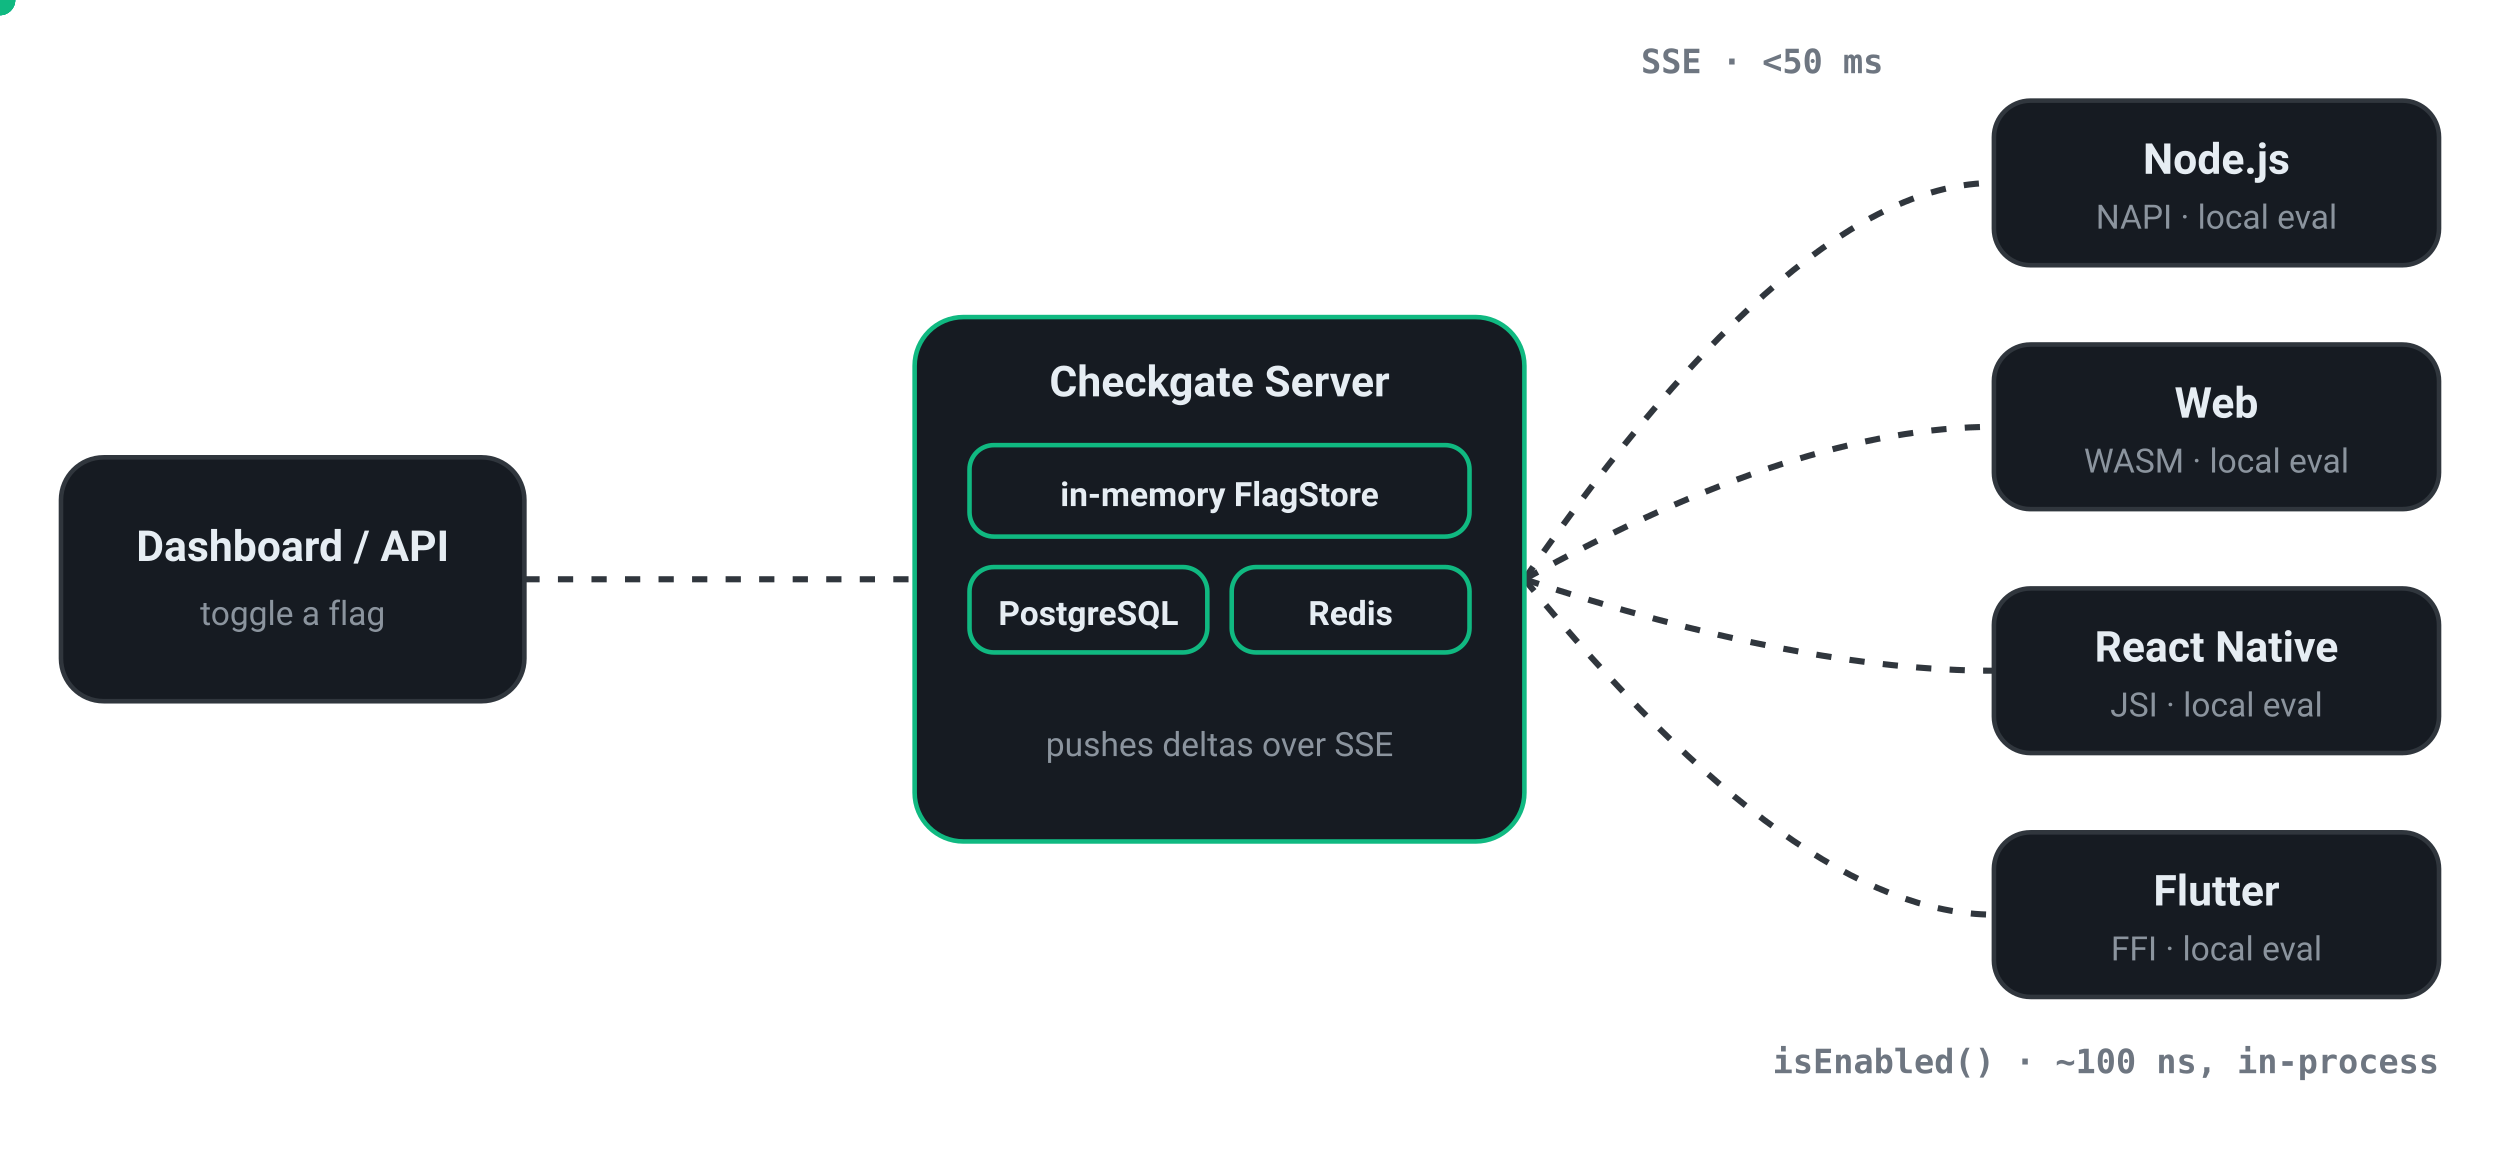
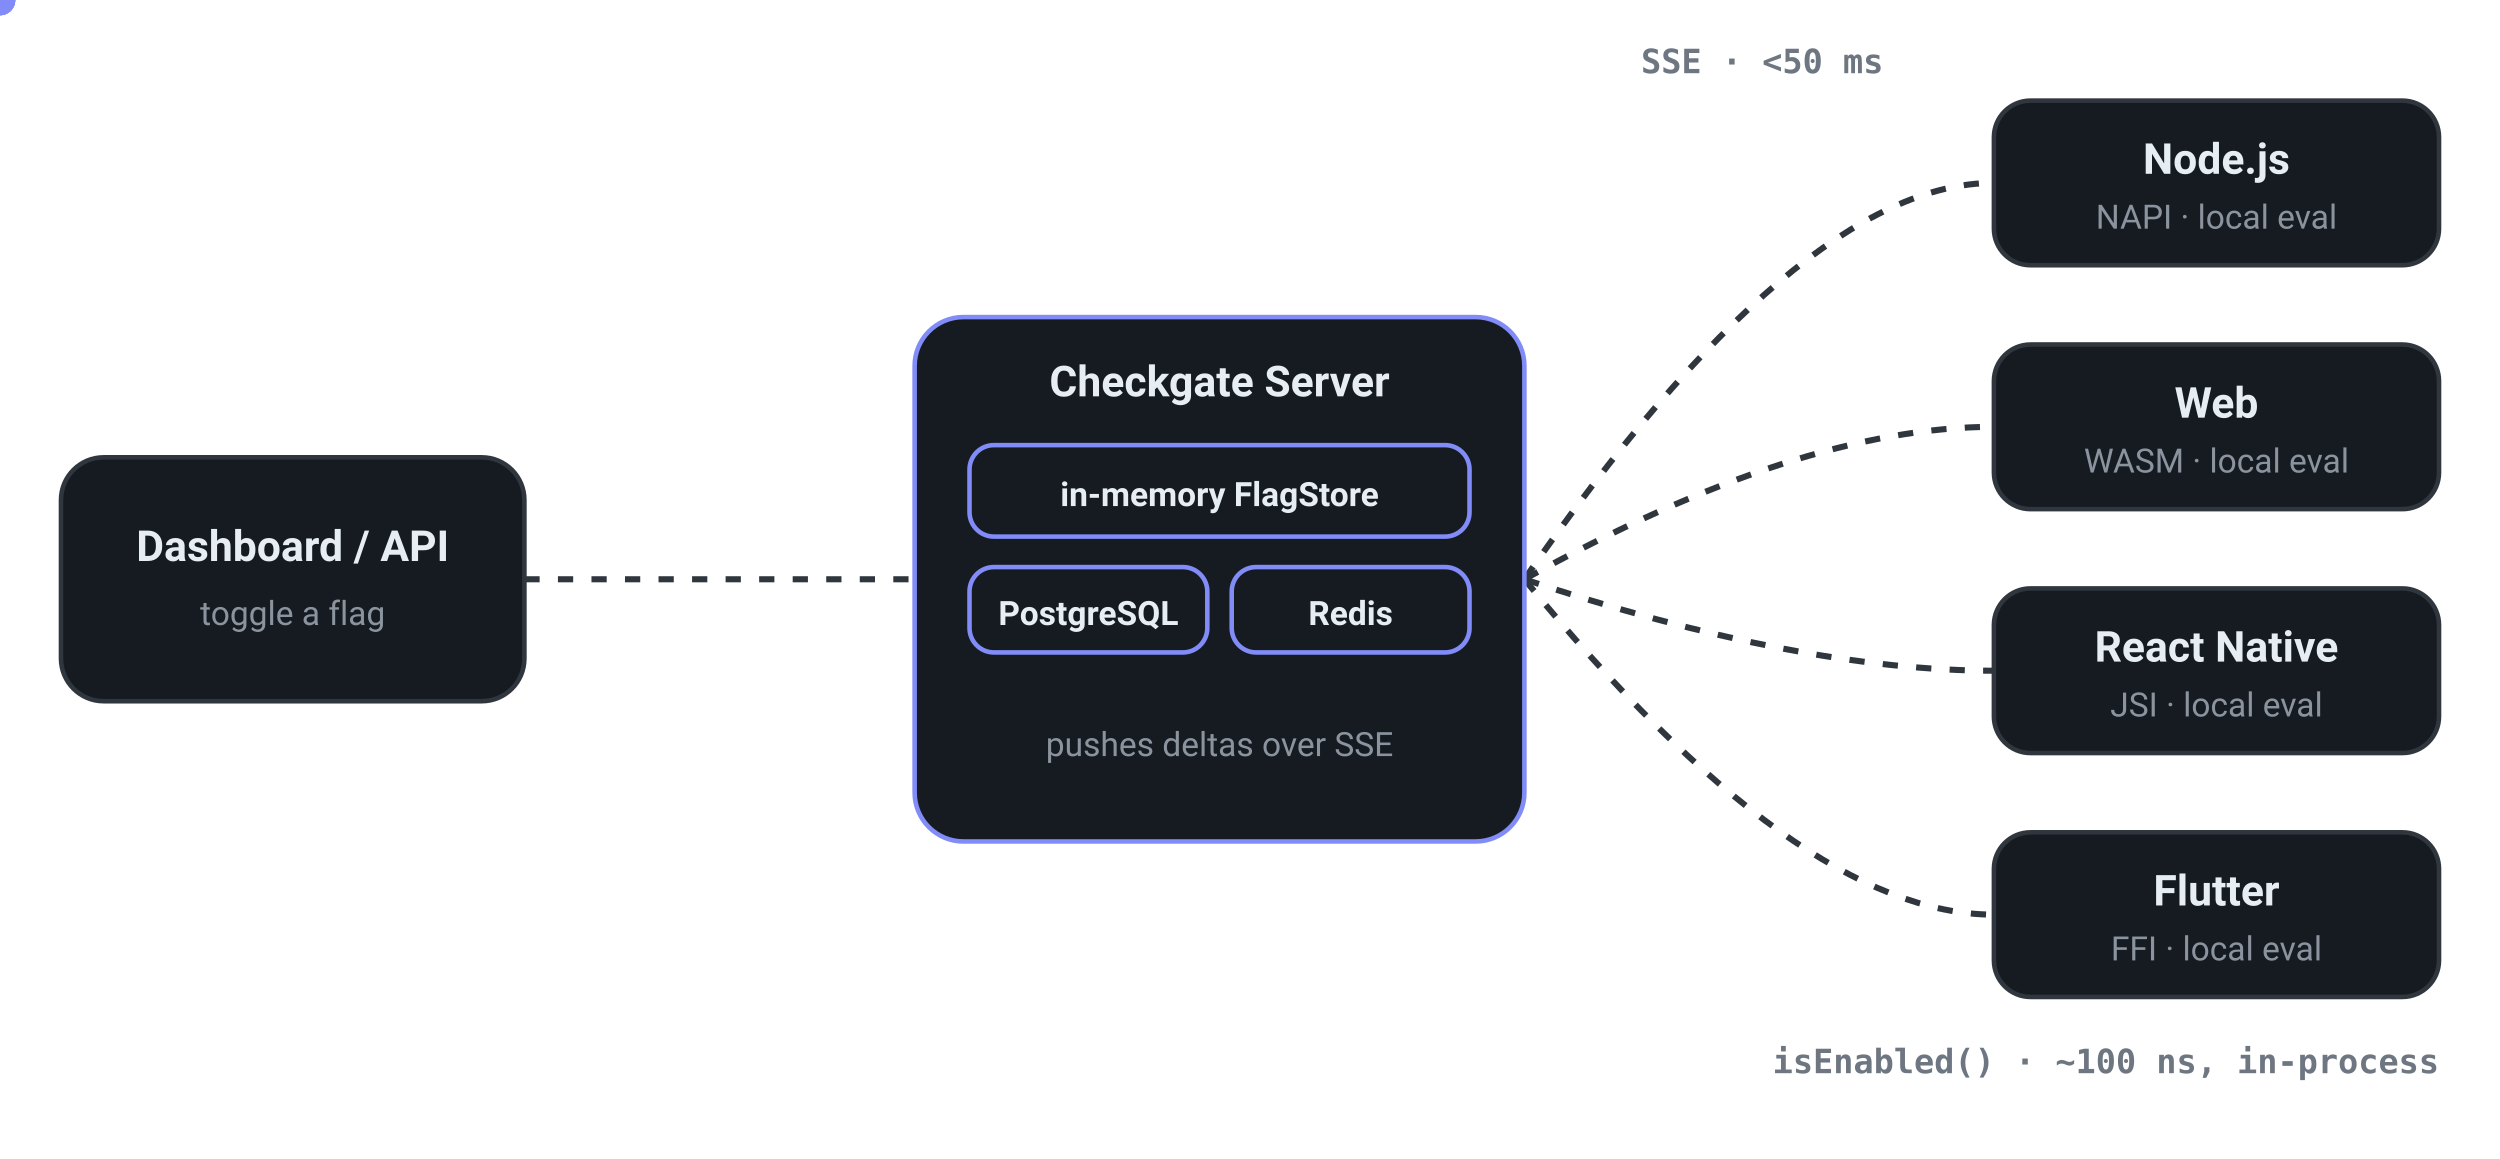
<svg xmlns="http://www.w3.org/2000/svg" viewBox="0 0 820 380" width="820" height="380" role="img" aria-label="A flag change flows from the dashboard to the Checkgate server, which pushes it over SSE to every SDK, where flags evaluate locally in-process.">
  <style>
  .wire { fill:none; stroke:#30363d; stroke-width:2; stroke-dasharray:5 6; }
  .node rect { fill:#161b22; stroke:#30363d; stroke-width:1.5; }
-   .server &gt; rect { stroke:#10b981; }
+   .server &gt; rect { stroke:#818cf8; }
  .pill { fill:#0d1117; stroke:#30363d; stroke-width:1; }
-   .pill-accent { fill:#0f2b22; stroke:#1f7a5c; stroke-width:1; }
+   .pill-accent { fill:#1e1b4b; stroke:#4f46e5; stroke-width:1; }
  .title { fill:#e6edf3; font:700 14px system-ui,-apple-system,'Segoe UI',Roboto,sans-serif; text-anchor:middle; }
  .sub { fill:#8b949e; font:11px system-ui,-apple-system,'Segoe UI',Roboto,sans-serif; text-anchor:middle; }
  .pill-text { fill:#e6edf3; font:600 11px system-ui,-apple-system,'Segoe UI',Roboto,sans-serif; text-anchor:middle; }
  .edge { fill:#6e7681; font:600 11px ui-monospace,SFMono-Regular,'SF Mono',Menlo,monospace; text-anchor:middle; }
  /* Right-anchored: centred on the client column this label overflows the viewBox. */
  .edge-end { fill:#6e7681; font:600 11px ui-monospace,SFMono-Regular,'SF Mono',Menlo,monospace; text-anchor:end; }
  .write { fill:#3b82f6; }
-   .push { fill:#10b981; }
-   .flash { fill:#10b981; opacity:0; animation:arrive 3.2s linear infinite; }
+   .push { fill:#818cf8; }
+   .flash { fill:#818cf8; opacity:0; animation:arrive 3.2s linear infinite; }
  @keyframes arrive { 0%,70% { opacity:0; } 74% { opacity:.22; } 82%,100% { opacity:0; } }
  /* Honour a reduced-motion preference: keep the diagram, drop the movement. */
  @media (prefers-reduced-motion: reduce) {
    .packet { display:none; }
    .flash { animation:none; }
  }
</style>
  <path class="wire" d="M172,190 L300,190" />
  <path class="wire" d="M500,190 Q590,60 654,60" />
  <path class="wire" d="M500,190 Q590,140 654,140" />
  <path class="wire" d="M500,190 Q590,220 654,220" />
  <path class="wire" d="M500,190 Q590,300 654,300" />
  <g class="node">
    <rect x="20" y="150" width="152" height="80" rx="14" />
    <text x="96" y="184" class="title">Dashboard / API</text>
    <text x="96" y="205" class="sub">toggle a flag</text>
  </g>
  <g class="node server">
    <rect x="300" y="104" width="200" height="172" rx="16" />
    <text x="400" y="130" class="title">Checkgate Server</text>
    <rect x="318" y="146" width="164" height="30" rx="8" class="pill-accent" />
    <text x="400" y="166" class="pill-text">in-memory FlagStore</text>
    <rect x="318" y="186" width="78" height="28" rx="8" class="pill" />
    <text x="357" y="205" class="pill-text">PostgreSQL</text>
    <rect x="404" y="186" width="78" height="28" rx="8" class="pill" />
    <text x="443" y="205" class="pill-text">Redis</text>
    <text x="400" y="248" class="sub">pushes deltas over SSE</text>
  </g>
  <text x="578" y="24" class="edge">SSE · &lt;50 ms</text>
  <g class="node">
    <rect x="654" y="33" width="146" height="54" rx="12" />
    <rect class="flash" x="654" y="33" width="146" height="54" rx="12" />
    <text x="727" y="57" class="title">Node.js</text>
    <text x="727" y="75" class="sub">NAPI · local eval</text>
  </g>
  <g class="node">
    <rect x="654" y="113" width="146" height="54" rx="12" />
    <rect class="flash" x="654" y="113" width="146" height="54" rx="12" />
    <text x="727" y="137" class="title">Web</text>
    <text x="727" y="155" class="sub">WASM · local eval</text>
  </g>
  <g class="node">
    <rect x="654" y="193" width="146" height="54" rx="12" />
    <rect class="flash" x="654" y="193" width="146" height="54" rx="12" />
    <text x="727" y="217" class="title">React Native</text>
    <text x="727" y="235" class="sub">JSI · local eval</text>
  </g>
  <g class="node">
    <rect x="654" y="273" width="146" height="54" rx="12" />
    <rect class="flash" x="654" y="273" width="146" height="54" rx="12" />
    <text x="727" y="297" class="title">Flutter</text>
    <text x="727" y="315" class="sub">FFI · local eval</text>
  </g>
  <text x="800" y="352" class="edge-end">isEnabled() · ~100 ns, in-process</text>
  <circle class="packet write" r="5">
    <animateMotion dur="3.2s" repeatCount="indefinite" keyTimes="0;0.35;1" keyPoints="0;1;1" calcMode="linear" path="M172,190 L300,190" />
    <animate attributeName="opacity" dur="3.2s" repeatCount="indefinite" keyTimes="0;0.02;0.33;0.36;1" values="0;1;1;0;0" />
  </circle>
  <circle class="packet push" r="5">
    <animateMotion dur="3.2s" repeatCount="indefinite" keyTimes="0;0.4;0.75;1" keyPoints="0;0;1;1" calcMode="linear" path="M500,190 Q590,60 654,60" />
    <animate attributeName="opacity" dur="3.2s" repeatCount="indefinite" keyTimes="0;0.4;0.42;0.73;0.76;1" values="0;0;1;1;0;0" />
  </circle>
  <circle class="packet push" r="5">
    <animateMotion dur="3.2s" repeatCount="indefinite" keyTimes="0;0.4;0.75;1" keyPoints="0;0;1;1" calcMode="linear" path="M500,190 Q590,140 654,140" />
    <animate attributeName="opacity" dur="3.2s" repeatCount="indefinite" keyTimes="0;0.4;0.42;0.73;0.76;1" values="0;0;1;1;0;0" />
  </circle>
  <circle class="packet push" r="5">
    <animateMotion dur="3.2s" repeatCount="indefinite" keyTimes="0;0.4;0.75;1" keyPoints="0;0;1;1" calcMode="linear" path="M500,190 Q590,220 654,220" />
    <animate attributeName="opacity" dur="3.2s" repeatCount="indefinite" keyTimes="0;0.4;0.42;0.73;0.76;1" values="0;0;1;1;0;0" />
  </circle>
  <circle class="packet push" r="5">
    <animateMotion dur="3.2s" repeatCount="indefinite" keyTimes="0;0.4;0.75;1" keyPoints="0;0;1;1" calcMode="linear" path="M500,190 Q590,300 654,300" />
    <animate attributeName="opacity" dur="3.2s" repeatCount="indefinite" keyTimes="0;0.4;0.42;0.73;0.76;1" values="0;0;1;1;0;0" />
  </circle>
</svg>
